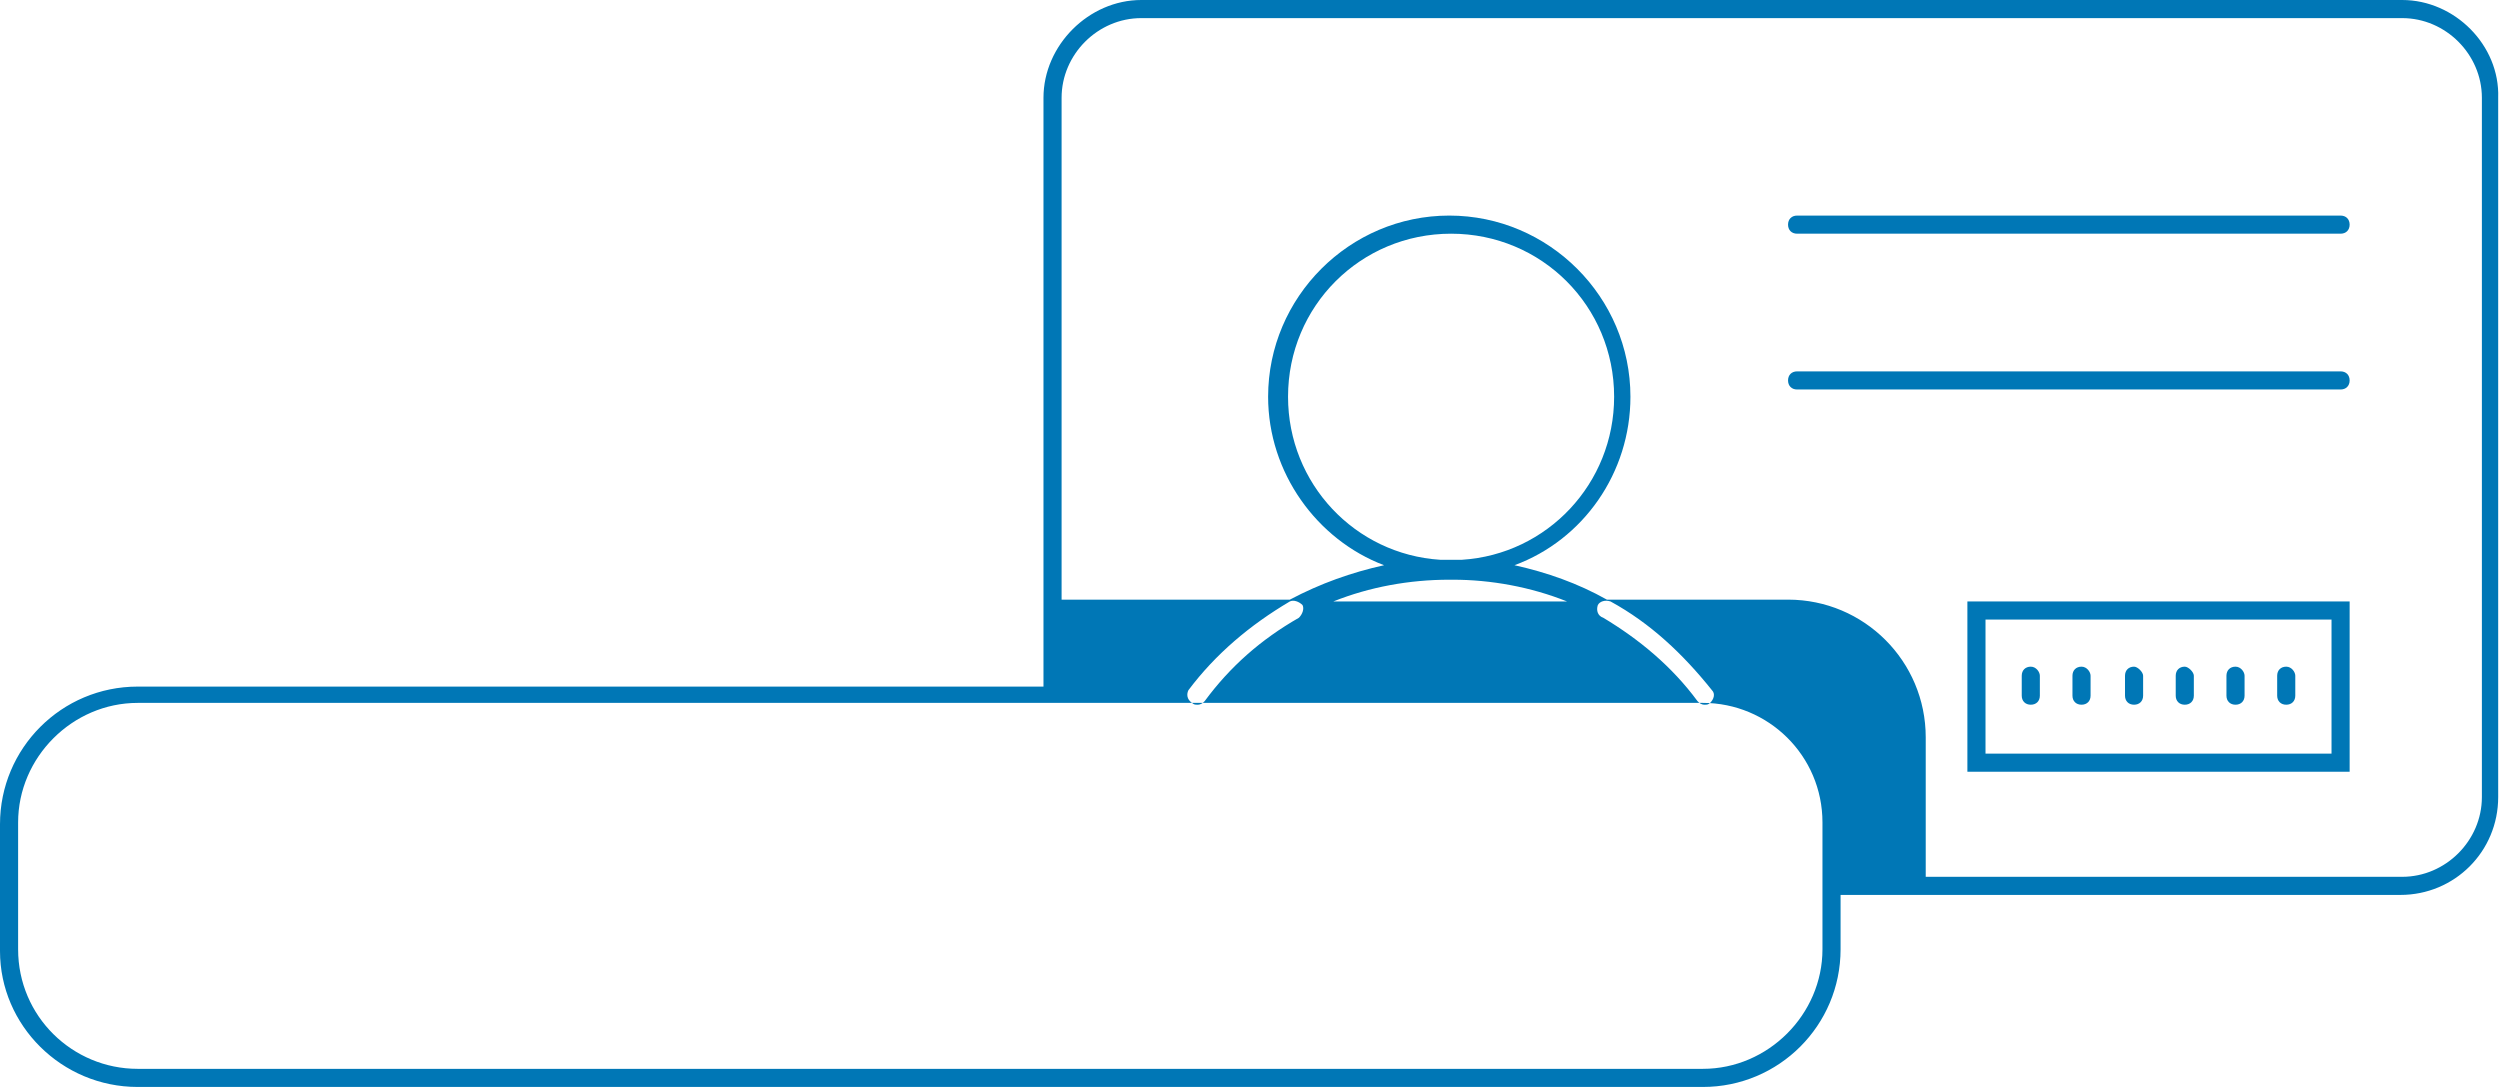
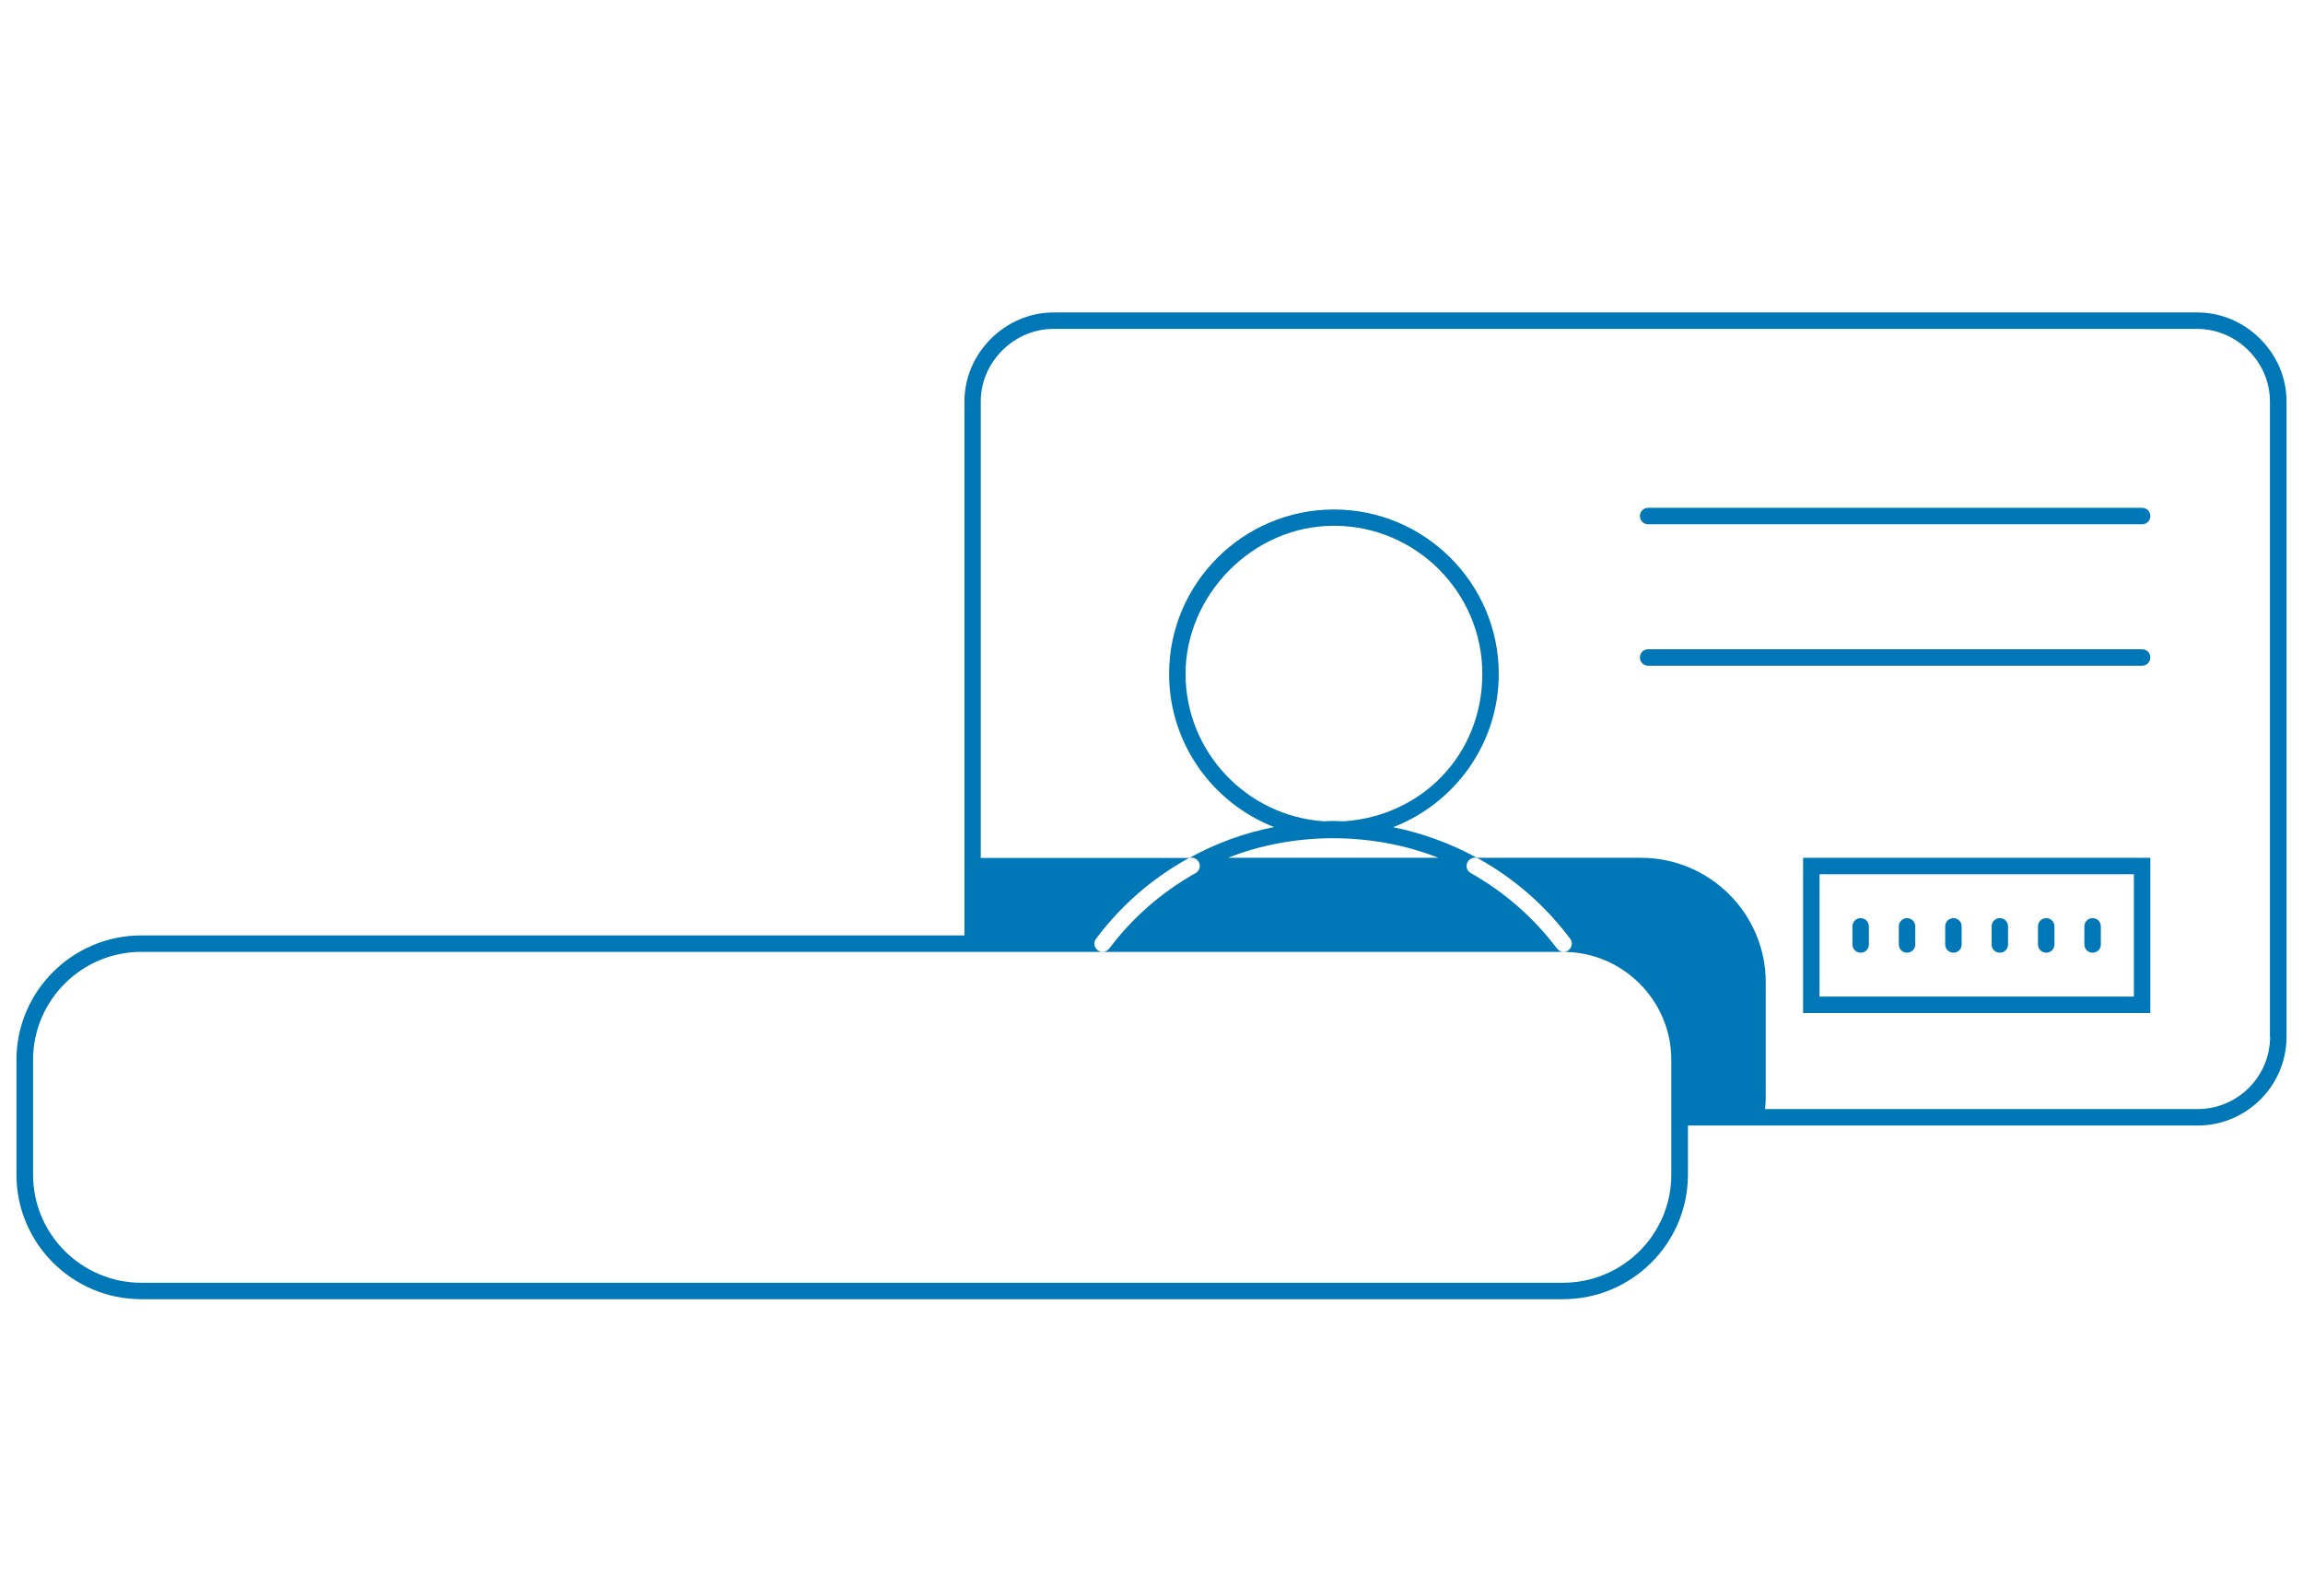
- <svg xmlns="http://www.w3.org/2000/svg" version="1.2" baseProfile="tiny" viewBox="0 0 138 60" overflow="visible">
-   <g>
-     <path fill="#0077B6" d="M129.2,11.9h-30c-0.3,0-0.5,0.2-0.5,0.5s0.2,0.5,0.5,0.5h30c0.3,0,0.5-0.2,0.5-0.5S129.5,11.9,129.2,11.9z" />
-     <path fill="#0077B6" d="M129.2,20.5h-30c-0.3,0-0.5,0.2-0.5,0.5s0.2,0.5,0.5,0.5h30c0.3,0,0.5-0.2,0.5-0.5S129.5,20.5,129.2,20.5z" />
-     <path fill="#0077B6" d="M108.6,42.6h21.1v-9.4h-21.1V42.6z M109.6,34.2h19.1v7.4h-19.1V34.2z" />
-     <path fill="#0077B6" d="M112.1,36.8c-0.3,0-0.5,0.2-0.5,0.5v1.1c0,0.3,0.2,0.5,0.5,0.5s0.5-0.2,0.5-0.5v-1.1   C112.6,37.1,112.4,36.8,112.1,36.8z" />
-     <path fill="#0077B6" d="M126.2,36.8c-0.3,0-0.5,0.2-0.5,0.5v1.1c0,0.3,0.2,0.5,0.5,0.5s0.5-0.2,0.5-0.5v-1.1   C126.7,37.1,126.5,36.8,126.2,36.8z" />
-     <path fill="#0077B6" d="M123.4,36.8c-0.3,0-0.5,0.2-0.5,0.5v1.1c0,0.3,0.2,0.5,0.5,0.5s0.5-0.2,0.5-0.5v-1.1   C123.9,37.1,123.7,36.8,123.4,36.8z" />
-     <path fill="#0077B6" d="M120.6,36.8c-0.3,0-0.5,0.2-0.5,0.5v1.1c0,0.3,0.2,0.5,0.5,0.5s0.5-0.2,0.5-0.5v-1.1   C121.1,37.1,120.8,36.8,120.6,36.8z" />
-     <path fill="#0077B6" d="M117.8,36.8c-0.3,0-0.5,0.2-0.5,0.5v1.1c0,0.3,0.2,0.5,0.5,0.5s0.5-0.2,0.5-0.5v-1.1   C118.3,37.1,118,36.8,117.8,36.8z" />
-     <path fill="#0077B6" d="M114.9,36.8c-0.3,0-0.5,0.2-0.5,0.5v1.1c0,0.3,0.2,0.5,0.5,0.5s0.5-0.2,0.5-0.5v-1.1   C115.4,37.1,115.2,36.8,114.9,36.8z" />
-     <path fill="#0077B6" d="M132.6,0H63c-2.9,0-5.4,2.5-5.4,5.4v27.8v4.7h-50c-4.2,0-7.6,3.4-7.6,7.6v7C0,56.6,3.4,60,7.6,60H94   c4.2,0,7.6-3.4,7.6-7.6v-3h4.5h26.4c3,0,5.4-2.4,5.4-5.4V5.4C138,2.5,135.5,0,132.6,0z M100.6,49.4v3c0,3.6-3,6.6-6.6,6.6H7.6   C4,59,1,56.1,1,52.4v-7c0-3.6,3-6.6,6.6-6.6h50H94c3.6,0,6.6,2.9,6.6,6.6V49.4z M65.6,38.1c1.5-2,3.4-3.6,5.6-4.9   c0.2-0.1,0.5,0,0.7,0.2c0.1,0.2,0,0.5-0.2,0.7c-2.1,1.2-3.8,2.7-5.2,4.6c-0.1,0.1-0.2,0.2-0.4,0.2c-0.1,0-0.2,0-0.3-0.1   C65.5,38.6,65.5,38.3,65.6,38.1z M80,32c0,0,0.1,0,0.1,0c0,0,0.1,0,0.1,0c2.1,0,4.3,0.4,6.3,1.2H73.6C75.6,32.4,77.8,32,80,32z    M79.5,30.9c-4.7-0.3-8.4-4.2-8.4-9c0-5,4-9,9-9c5,0,9,4,9,9c0,4.8-3.7,8.7-8.4,9c-0.2,0-0.4,0-0.6,0   C79.9,30.9,79.7,30.9,79.5,30.9z M88.2,33.4c0.1-0.2,0.4-0.3,0.7-0.2c2.2,1.2,4,2.9,5.6,4.9c0.2,0.2,0.1,0.5-0.1,0.7   c-0.1,0.1-0.2,0.1-0.3,0.1c-0.2,0-0.3-0.1-0.4-0.2c-1.4-1.9-3.2-3.4-5.2-4.6C88.2,34,88.1,33.7,88.2,33.4z M137,44   c0,2.4-2,4.4-4.4,4.4h-26.3c0-0.2,0-0.5,0-0.7v-7c0-4.2-3.4-7.6-7.6-7.6h-10c-1.6-0.9-3.3-1.5-5.1-1.9c3.8-1.4,6.4-5.1,6.4-9.3   c0-5.5-4.5-10-10-10c-5.5,0-10,4.5-10,10c0,4.2,2.7,7.9,6.4,9.3c-1.8,0.4-3.5,1-5.2,1.9H58.6V5.4C58.6,3,60.6,1,63,1h69.6   c2.4,0,4.4,2,4.4,4.4V44z" />
+ <svg xmlns="http://www.w3.org/2000/svg" viewBox="0 0 140 97" fill="none">
+   <g fill="#0077B6">
+     <path d="M130.22 30.88H100.19C99.91 30.88 99.69 31.1 99.69 31.38C99.69 31.66 99.91 31.88 100.19 31.88H130.22C130.5 31.88 130.72 31.66 130.72 31.38C130.72 31.1 130.5 30.88 130.22 30.88Z" />
+     <path d="M130.22 39.48H100.19C99.91 39.48 99.69 39.7 99.69 39.98C99.69 40.26 99.91 40.48 100.19 40.48H130.22C130.5 40.48 130.72 40.26 130.72 39.98C130.72 39.7 130.5 39.48 130.22 39.48Z" fill="#0077B6" />
+     <path d="M109.61 61.6H130.72V52.16H109.61V61.6ZM110.61 53.16H129.72V60.6H110.61V53.16Z" fill="#0077B6" />
+     <path d="M113.11 55.83C112.83 55.83 112.61 56.05 112.61 56.33V57.43C112.61 57.71 112.83 57.93 113.11 57.93C113.39 57.93 113.61 57.71 113.61 57.43V56.33C113.61 56.05 113.39 55.83 113.11 55.83Z" />
+     <path d="M127.21 55.83C126.93 55.83 126.71 56.05 126.71 56.33V57.43C126.71 57.71 126.93 57.93 127.21 57.93C127.49 57.93 127.71 57.71 127.71 57.43V56.33C127.71 56.05 127.49 55.83 127.21 55.83Z" />
+     <path d="M124.39 55.83C124.11 55.83 123.89 56.05 123.89 56.33V57.43C123.89 57.71 124.11 57.93 124.39 57.93C124.67 57.93 124.89 57.71 124.89 57.43V56.33C124.89 56.05 124.67 55.83 124.39 55.83Z" />
+     <path d="M121.57 55.83C121.29 55.83 121.07 56.05 121.07 56.33V57.43C121.07 57.71 121.29 57.93 121.57 57.93C121.85 57.93 122.07 57.71 122.07 57.43V56.33C122.07 56.05 121.85 55.83 121.57 55.83Z" />
+     <path d="M118.75 55.83C118.47 55.83 118.25 56.05 118.25 56.33V57.43C118.25 57.71 118.47 57.93 118.75 57.93C119.03 57.93 119.25 57.71 119.25 57.43V56.33C119.25 56.05 119.03 55.83 118.75 55.83Z" />
+     <path d="M115.93 55.83C115.65 55.83 115.43 56.05 115.43 56.33V57.43C115.43 57.71 115.65 57.93 115.93 57.93C116.21 57.93 116.43 57.71 116.43 57.43V56.33C116.43 56.05 116.21 55.83 115.93 55.83Z" />
+     <path d="M133.59 19H64.04C61.11 19 58.63 21.47 58.63 24.4V56.88H8.59C4.41 56.88 1 60.28 1 64.45V71.43C1 75.6 4.4 79 8.59 79H95.02C99.2 79 102.61 75.6 102.61 71.43V68.44H133.59C136.57 68.44 139 66.02 139 63.04V24.4C139 21.47 136.52 19 133.59 19ZM101.6 68.44V71.43C101.6 75.05 98.65 78 95.02 78H8.59C4.96 78 2.01 75.05 2.01 71.43V64.45C2.01 60.83 4.96 57.88 8.59 57.88H95.02C98.65 57.88 101.6 60.83 101.6 64.45V68.44ZM66.63 57.08C68.13 55.08 70 53.44 72.19 52.22C72.43 52.08 72.74 52.17 72.87 52.41C73.01 52.65 72.92 52.96 72.68 53.09C70.62 54.25 68.85 55.79 67.43 57.68C67.33 57.81 67.18 57.88 67.03 57.88C66.93 57.88 66.82 57.85 66.73 57.78C66.51 57.61 66.46 57.3 66.63 57.08ZM80.97 50.97C80.97 50.97 81.05 50.97 81.09 50.97C81.12 50.97 81.15 50.97 81.18 50.97C83.32 50.99 85.46 51.38 87.44 52.16H74.65C76.65 51.37 78.81 50.98 80.97 50.97ZM80.47 49.94C75.79 49.62 72.07 45.72 72.07 40.97C72.07 36.22 76.12 31.97 81.09 31.97C86.06 31.97 90.11 36.01 90.11 40.97C90.11 45.93 86.38 49.64 81.68 49.94C81.47 49.94 81.26 49.92 81.05 49.92C80.86 49.92 80.67 49.93 80.48 49.94H80.47ZM89.22 52.41C89.36 52.17 89.66 52.08 89.9 52.22C92.08 53.44 93.95 55.08 95.45 57.08C95.62 57.3 95.57 57.61 95.35 57.78C95.26 57.85 95.15 57.88 95.05 57.88C94.9 57.88 94.75 57.81 94.65 57.68C93.23 55.79 91.46 54.25 89.41 53.09C89.17 52.96 89.08 52.65 89.22 52.41ZM138 63.04C138 65.47 136.02 67.44 133.59 67.44H107.3C107.33 67.19 107.34 66.95 107.34 66.71V59.73C107.34 55.56 103.94 52.16 99.75 52.16H89.78C88.19 51.29 86.47 50.66 84.69 50.3C88.44 48.85 91.11 45.22 91.11 40.98C91.11 35.47 86.61 30.98 81.09 30.98C75.57 30.98 71.07 35.47 71.07 40.98C71.07 45.21 73.72 48.83 77.45 50.29C75.64 50.65 73.9 51.28 72.3 52.17H59.62V24.4C59.62 22.02 61.64 20 64.03 20H133.58C135.97 20 137.99 22.01 137.99 24.4V63.04H138Z" />
  </g>
</svg>
